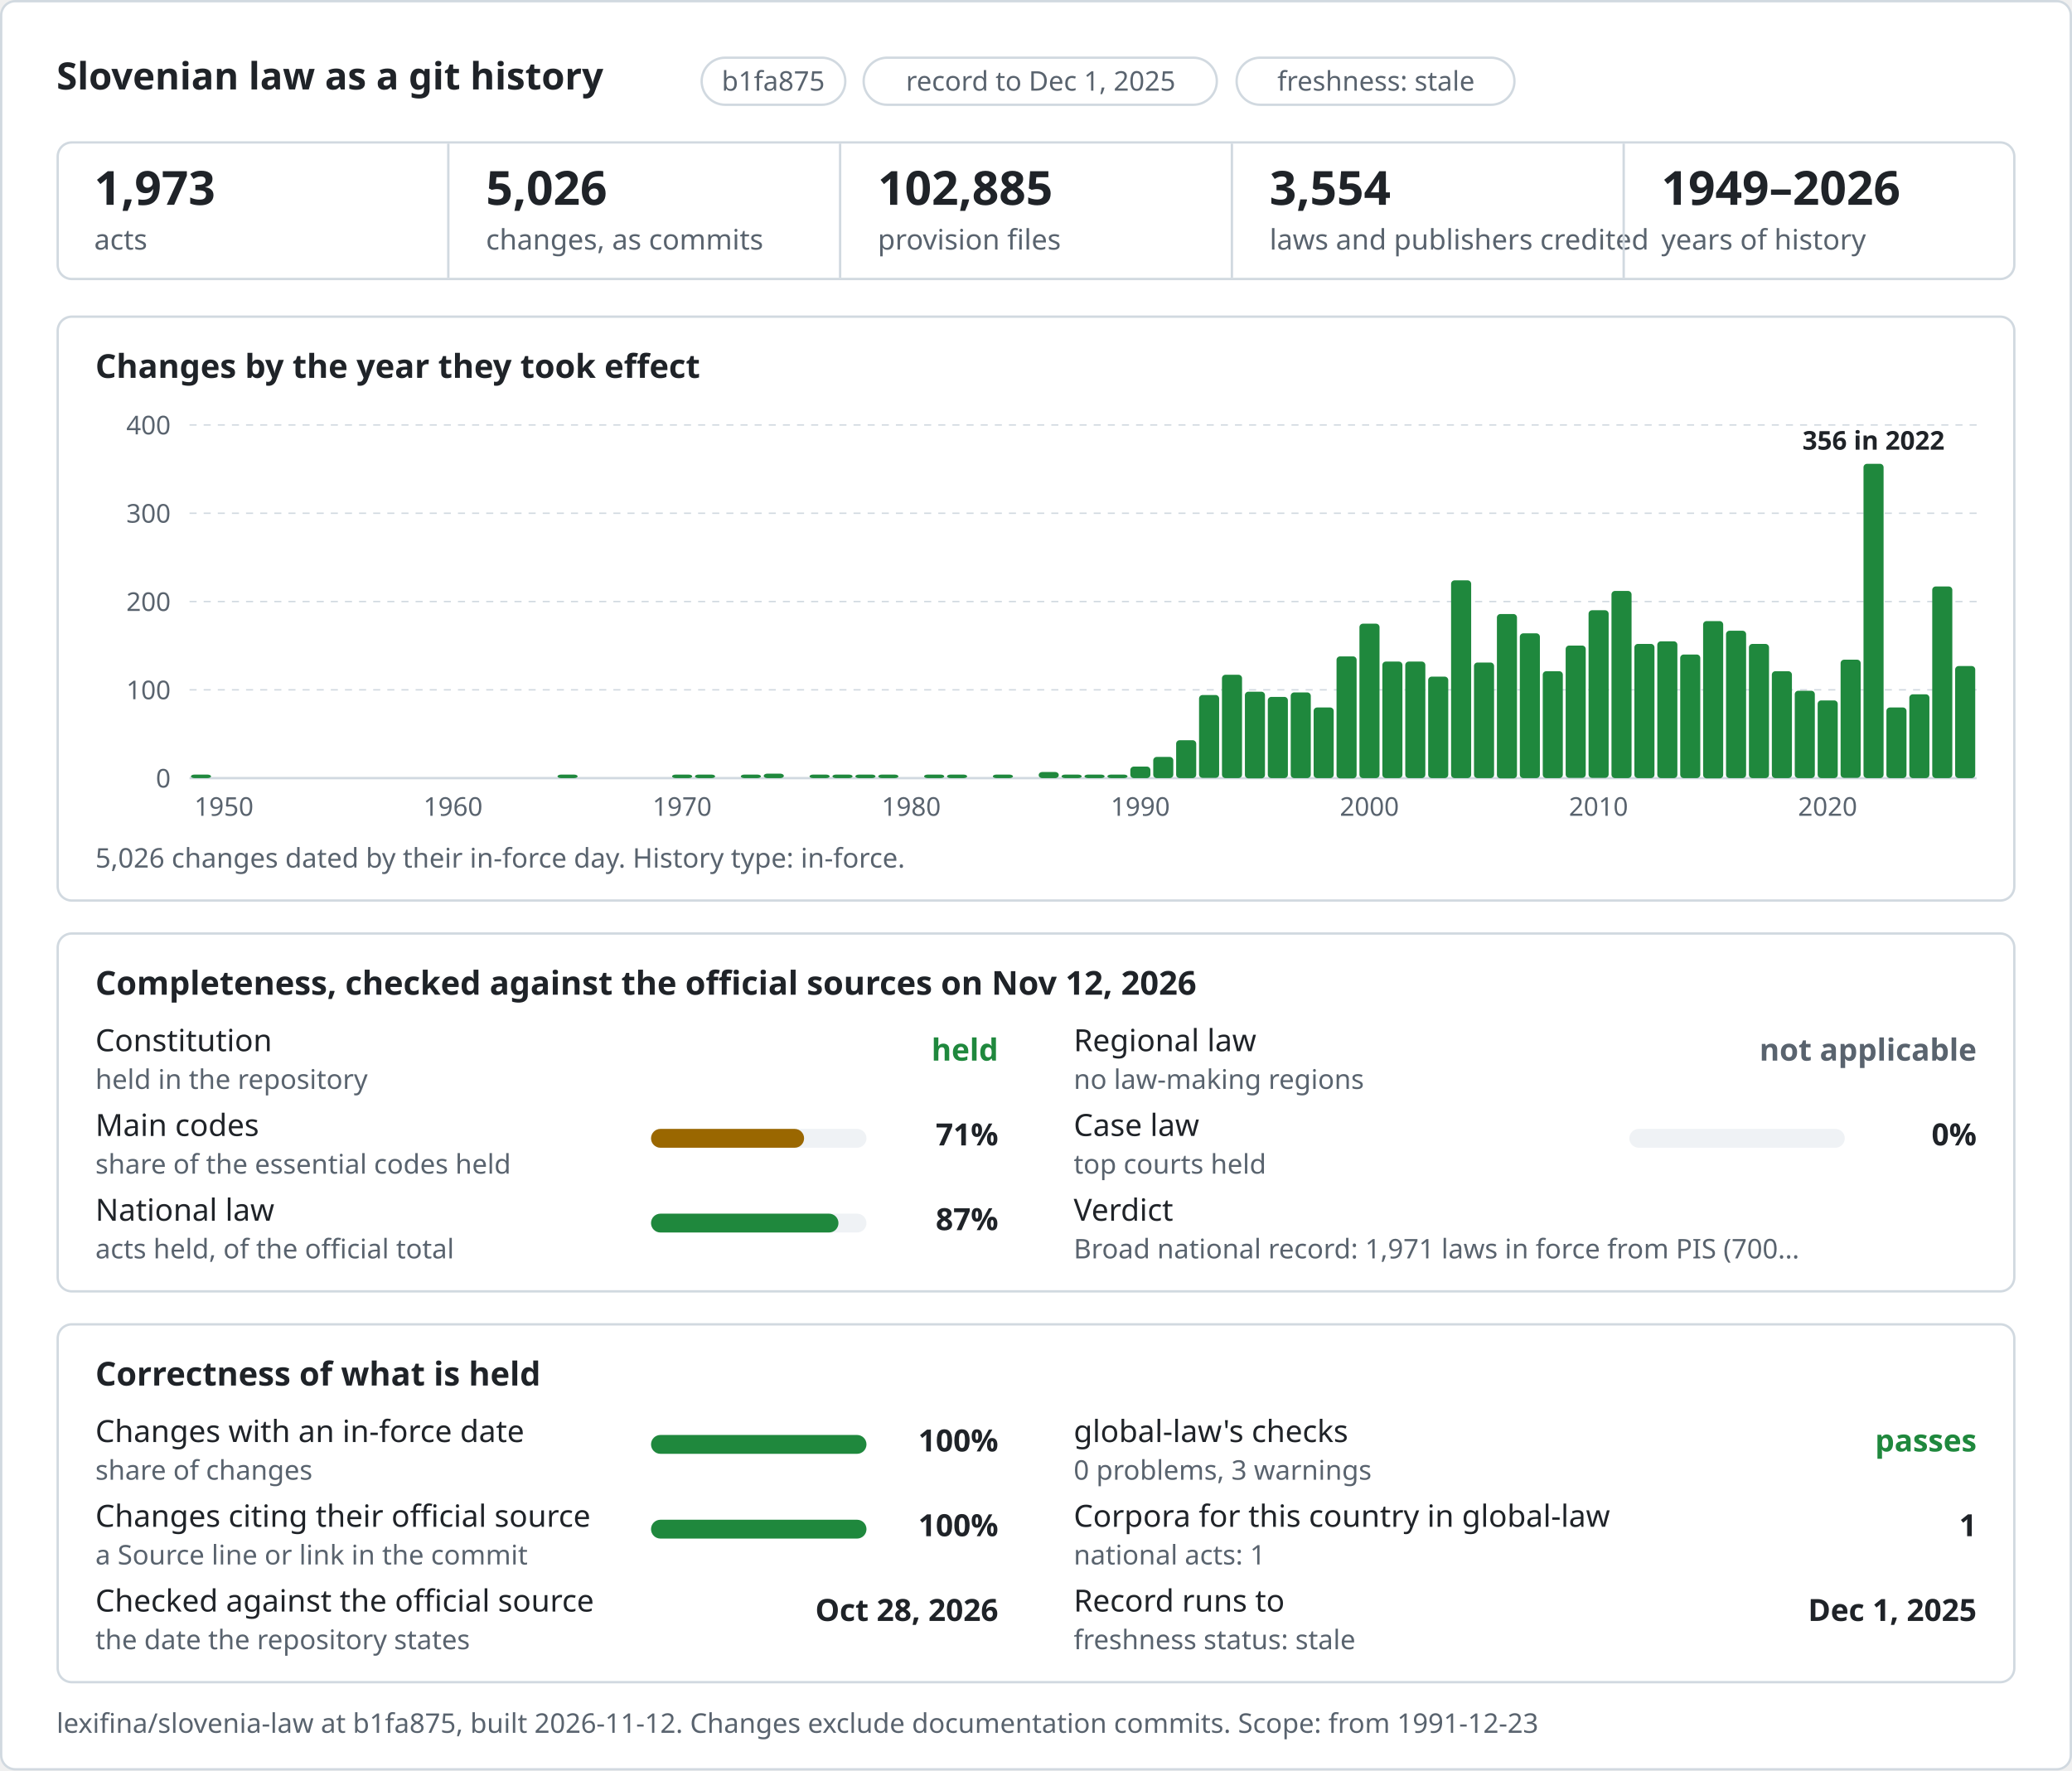
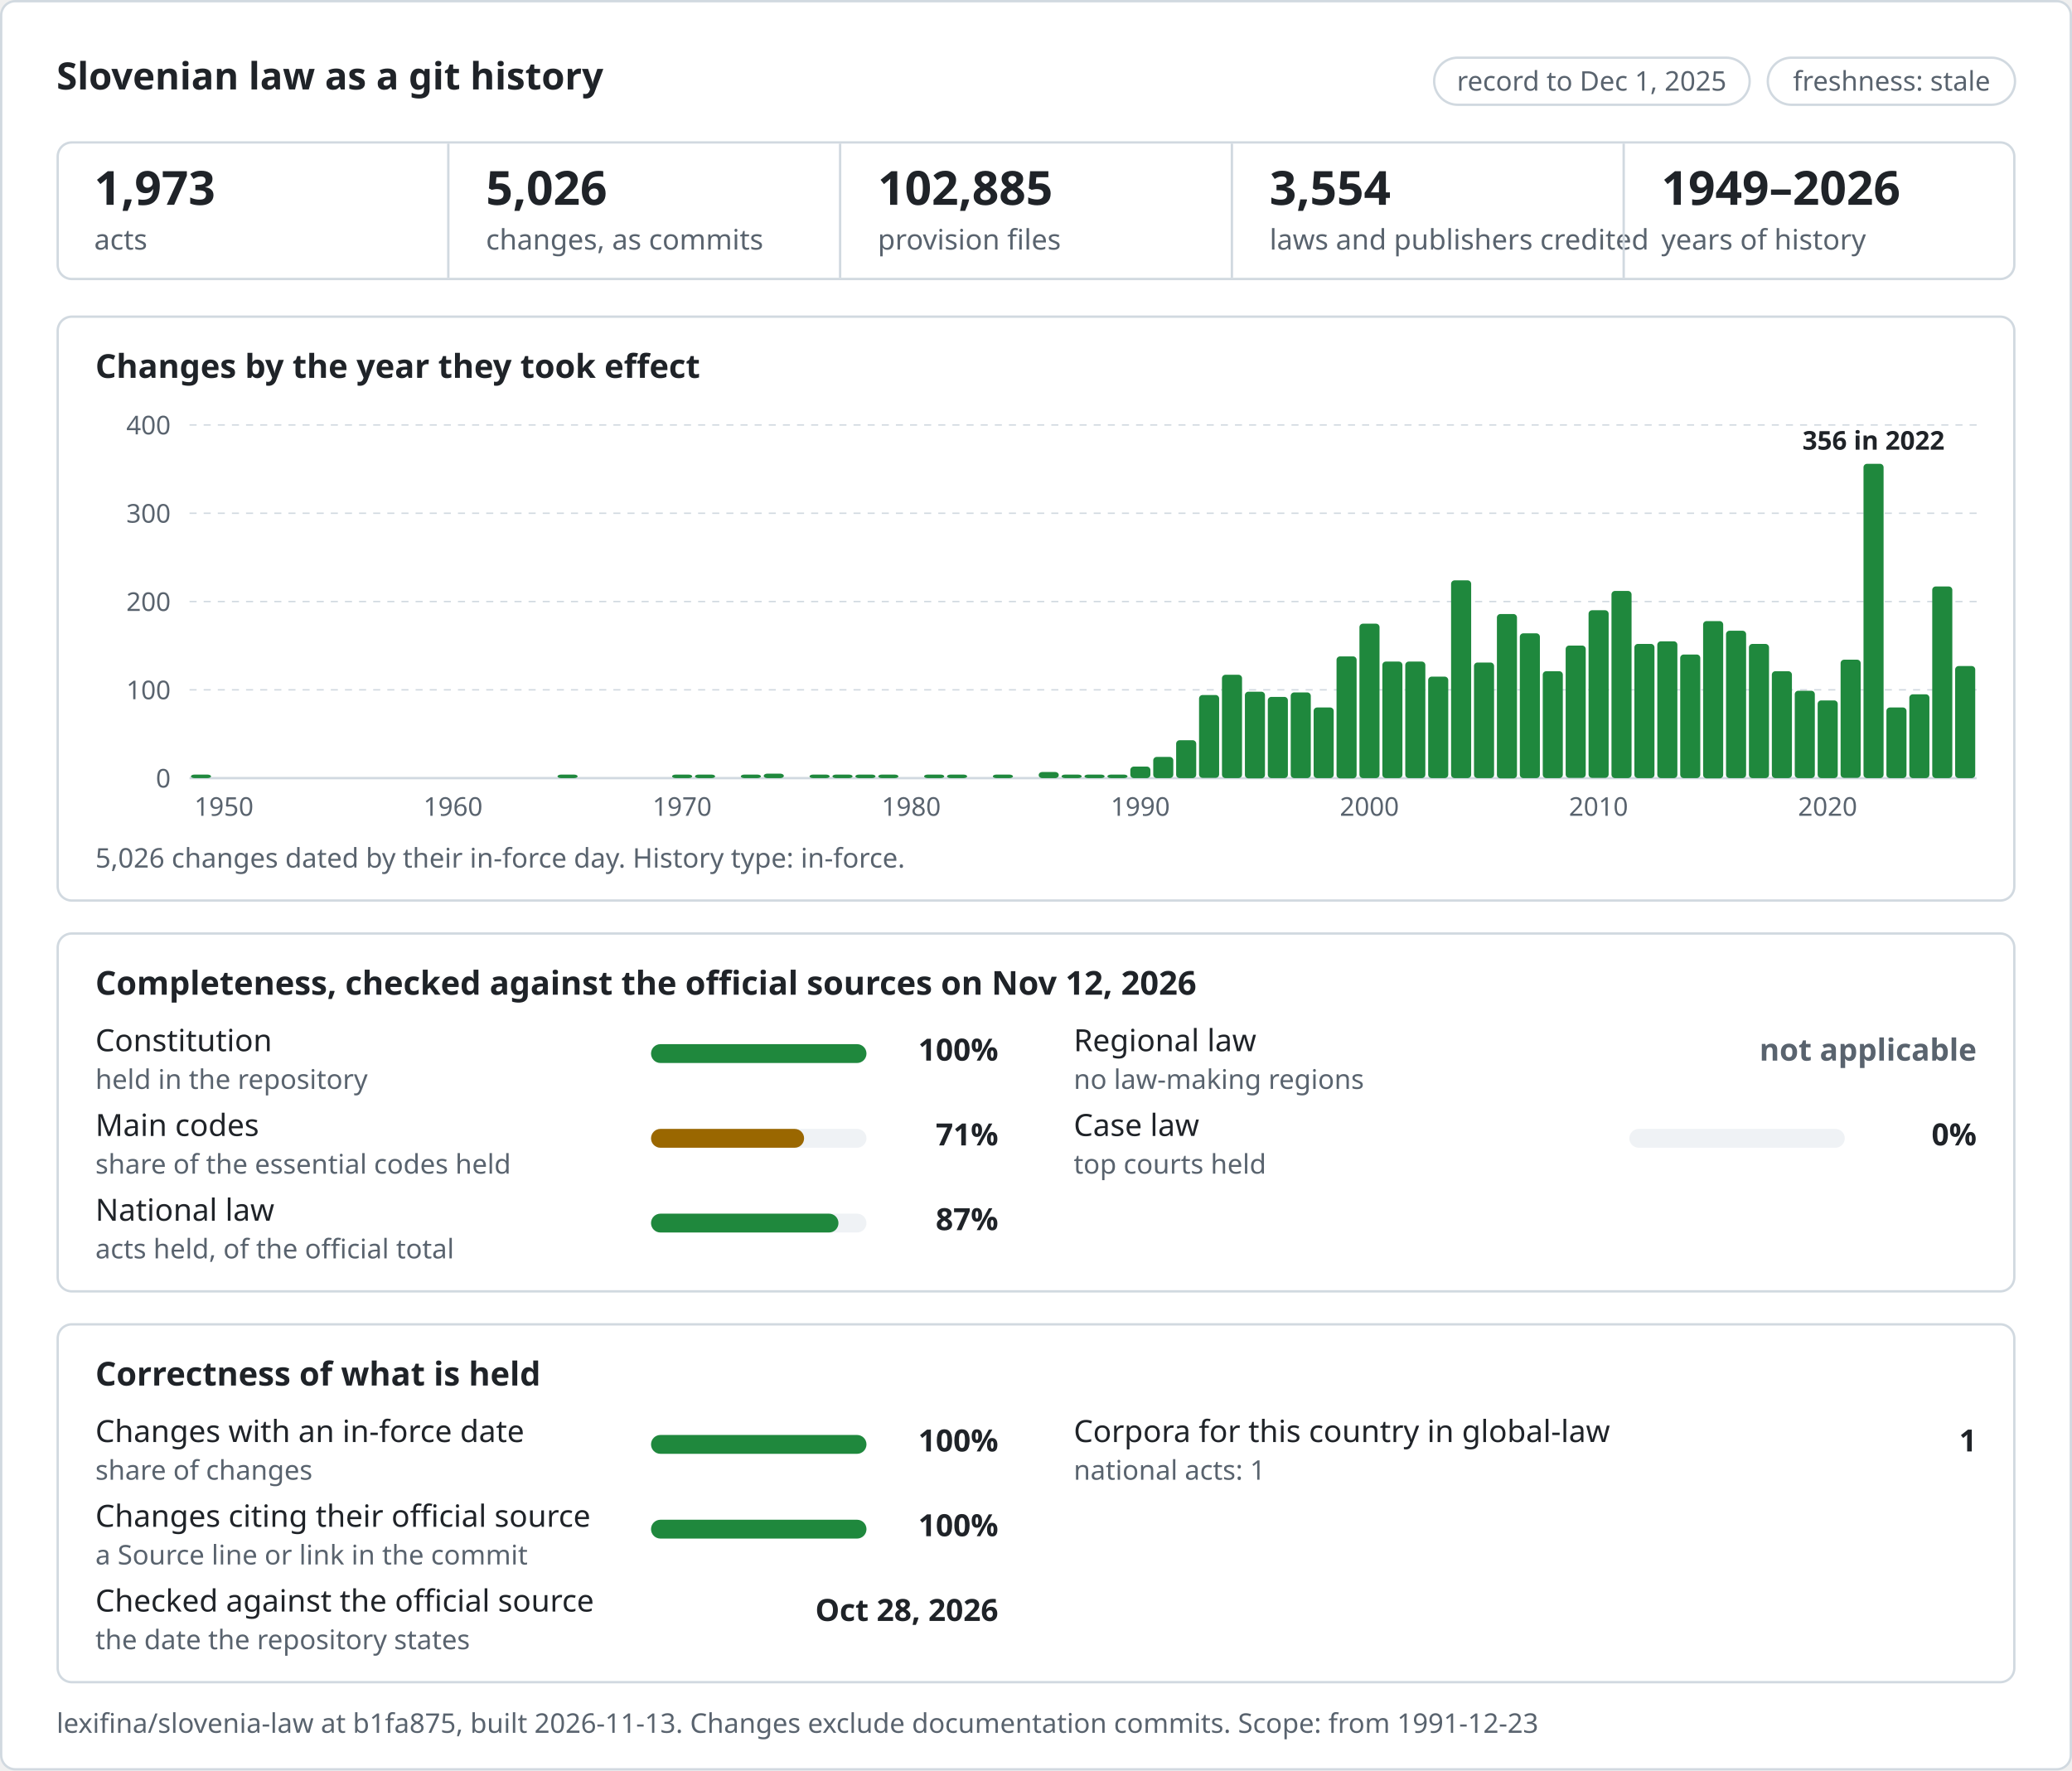
<svg xmlns="http://www.w3.org/2000/svg" width="880" height="752" viewBox="0 0 880 752" font-family="-apple-system,BlinkMacSystemFont,Segoe UI,Noto Sans,Helvetica,Arial,sans-serif">
  <rect x="0.5" y="0.5" width="879" height="751" rx="6" fill="#ffffff" stroke="#d1d9e0" />
  <text x="24" y="38" font-size="16" font-weight="600" fill="#1f2328">Slovenian law as a git history</text>
-   <rect x="298.0" y="24.5" width="61" height="20" rx="10" fill="none" stroke="#d1d9e0" />
-   <text x="328.4" y="38.5" font-size="11.5" font-weight="500" text-anchor="middle" fill="#59636e">b1fa875</text>
-   <rect x="366.8" y="24.5" width="150" height="20" rx="10" fill="none" stroke="#d1d9e0" />
-   <text x="442.0" y="38.5" font-size="11.5" font-weight="500" text-anchor="middle" fill="#59636e">record to Dec 1, 2025</text>
-   <rect x="525.2" y="24.5" width="118" height="20" rx="10" fill="none" stroke="#d1d9e0" />
-   <text x="584.4" y="38.5" font-size="11.5" font-weight="500" text-anchor="middle" fill="#59636e">freshness: stale</text>
+   <rect x="609.1" y="24.5" width="134" height="20" rx="10" fill="none" stroke="#d1d9e0" />
+   <text x="676.0" y="38.5" font-size="11.5" font-weight="500" text-anchor="middle" fill="#59636e">record to Dec 1, 2025</text>
+   <rect x="750.8" y="24.5" width="105" height="20" rx="10" fill="none" stroke="#d1d9e0" />
+   <text x="803.4" y="38.5" font-size="11.5" font-weight="500" text-anchor="middle" fill="#59636e">freshness: stale</text>
  <rect x="24.5" y="60.5" width="831" height="58" rx="6" fill="#ffffff" stroke="#d1d9e0" />
  <text x="40.0" y="87" font-size="20" font-weight="600" fill="#1f2328">1,973</text>
  <text x="40.0" y="106" font-size="12" fill="#59636e">acts</text>
  <line x1="190.4" y1="61" x2="190.4" y2="118" stroke="#d1d9e0" />
  <text x="206.4" y="87" font-size="20" font-weight="600" fill="#1f2328">5,026</text>
  <text x="206.4" y="106" font-size="12" fill="#59636e">changes, as commits</text>
  <line x1="356.8" y1="61" x2="356.8" y2="118" stroke="#d1d9e0" />
  <text x="372.8" y="87" font-size="20" font-weight="600" fill="#1f2328">102,885</text>
  <text x="372.8" y="106" font-size="12" fill="#59636e">provision files</text>
  <line x1="523.2" y1="61" x2="523.2" y2="118" stroke="#d1d9e0" />
  <text x="539.2" y="87" font-size="20" font-weight="600" fill="#1f2328">3,554</text>
-   <text x="539.2" y="106" font-size="12" fill="#59636e">laws and publishers credited</text>
+   <text x="539.2" y="106" font-size="12" fill="#59636e" textLength="142" lengthAdjust="spacingAndGlyphs">laws and publishers credited</text>
  <line x1="689.6" y1="61" x2="689.6" y2="118" stroke="#d1d9e0" />
  <text x="705.6" y="87" font-size="20" font-weight="600" fill="#1f2328">1949–2026</text>
  <text x="705.6" y="106" font-size="12" fill="#59636e">years of history</text>
  <rect x="24.5" y="134.5" width="831" height="248" rx="6" fill="#ffffff" stroke="#d1d9e0" />
  <text x="40.5" y="160.5" font-size="14" font-weight="600" fill="#1f2328">Changes by the year they took effect</text>
  <line x1="80.5" y1="330.5" x2="839.5" y2="330.5" stroke="#d1d9e0" stroke-width="1" />
  <text x="72.5" y="334.5" font-size="11" text-anchor="end" fill="#59636e">0</text>
  <line x1="80.5" y1="293.0" x2="839.5" y2="293.0" stroke="#d1d9e0" stroke-width="0.6" stroke-dasharray="3 3" />
  <text x="72.5" y="297.0" font-size="11" text-anchor="end" fill="#59636e">100</text>
  <line x1="80.5" y1="255.5" x2="839.5" y2="255.5" stroke="#d1d9e0" stroke-width="0.6" stroke-dasharray="3 3" />
  <text x="72.5" y="259.5" font-size="11" text-anchor="end" fill="#59636e">200</text>
  <line x1="80.5" y1="218.0" x2="839.5" y2="218.0" stroke="#d1d9e0" stroke-width="0.6" stroke-dasharray="3 3" />
  <text x="72.5" y="222.0" font-size="11" text-anchor="end" fill="#59636e">300</text>
  <line x1="80.5" y1="180.5" x2="839.5" y2="180.5" stroke="#d1d9e0" stroke-width="0.6" stroke-dasharray="3 3" />
  <text x="72.5" y="184.5" font-size="11" text-anchor="end" fill="#59636e">400</text>
  <rect x="81.10" y="329.0" width="8.53" height="1.5" rx="1.5" fill="#1f883d" />
  <text x="95.1" y="346.5" font-size="11" text-anchor="middle" fill="#59636e">1950</text>
  <text x="192.4" y="346.5" font-size="11" text-anchor="middle" fill="#59636e">1960</text>
  <rect x="236.79" y="329.0" width="8.53" height="1.5" rx="1.5" fill="#1f883d" />
  <rect x="285.45" y="329.0" width="8.53" height="1.5" rx="1.5" fill="#1f883d" />
  <text x="289.7" y="346.5" font-size="11" text-anchor="middle" fill="#59636e">1970</text>
  <rect x="295.18" y="329.0" width="8.53" height="1.5" rx="1.5" fill="#1f883d" />
  <rect x="314.64" y="329.0" width="8.53" height="1.5" rx="1.5" fill="#1f883d" />
  <rect x="324.37" y="328.6" width="8.53" height="1.9" rx="1.5" fill="#1f883d" />
  <rect x="343.83" y="329.0" width="8.53" height="1.5" rx="1.5" fill="#1f883d" />
  <rect x="353.56" y="329.0" width="8.53" height="1.5" rx="1.5" fill="#1f883d" />
  <rect x="363.29" y="329.0" width="8.53" height="1.5" rx="1.5" fill="#1f883d" />
  <rect x="373.02" y="329.0" width="8.53" height="1.5" rx="1.5" fill="#1f883d" />
  <text x="387.0" y="346.5" font-size="11" text-anchor="middle" fill="#59636e">1980</text>
  <rect x="392.48" y="329.0" width="8.53" height="1.5" rx="1.5" fill="#1f883d" />
  <rect x="402.22" y="329.0" width="8.53" height="1.5" rx="1.5" fill="#1f883d" />
  <rect x="421.68" y="329.0" width="8.53" height="1.5" rx="1.5" fill="#1f883d" />
  <rect x="441.14" y="327.9" width="8.53" height="2.6" rx="1.5" fill="#1f883d" />
  <rect x="450.87" y="329.0" width="8.53" height="1.5" rx="1.5" fill="#1f883d" />
  <rect x="460.60" y="329.0" width="8.53" height="1.5" rx="1.5" fill="#1f883d" />
  <rect x="470.33" y="329.0" width="8.53" height="1.5" rx="1.5" fill="#1f883d" />
  <rect x="480.06" y="325.6" width="8.53" height="4.9" rx="1.5" fill="#1f883d" />
  <text x="484.3" y="346.5" font-size="11" text-anchor="middle" fill="#59636e">1990</text>
  <rect x="489.79" y="321.5" width="8.53" height="9.0" rx="1.5" fill="#1f883d" />
  <rect x="499.52" y="314.4" width="8.53" height="16.1" rx="1.5" fill="#1f883d" />
  <rect x="509.25" y="295.2" width="8.53" height="35.2" rx="1.5" fill="#1f883d" />
  <rect x="518.98" y="286.6" width="8.53" height="43.9" rx="1.5" fill="#1f883d" />
  <rect x="528.72" y="293.8" width="8.53" height="36.8" rx="1.5" fill="#1f883d" />
  <rect x="538.45" y="296.0" width="8.53" height="34.5" rx="1.5" fill="#1f883d" />
  <rect x="548.18" y="294.1" width="8.53" height="36.4" rx="1.5" fill="#1f883d" />
  <rect x="557.91" y="300.5" width="8.53" height="30.0" rx="1.5" fill="#1f883d" />
  <rect x="567.64" y="278.8" width="8.53" height="51.8" rx="1.5" fill="#1f883d" />
  <rect x="577.37" y="264.9" width="8.53" height="65.6" rx="1.5" fill="#1f883d" />
  <text x="581.6" y="346.5" font-size="11" text-anchor="middle" fill="#59636e">2000</text>
  <rect x="587.10" y="281.0" width="8.53" height="49.5" rx="1.5" fill="#1f883d" />
  <rect x="596.83" y="281.0" width="8.53" height="49.5" rx="1.5" fill="#1f883d" />
  <rect x="606.56" y="287.4" width="8.53" height="43.1" rx="1.5" fill="#1f883d" />
  <rect x="616.29" y="246.5" width="8.53" height="84.0" rx="1.5" fill="#1f883d" />
  <rect x="626.02" y="281.4" width="8.53" height="49.1" rx="1.5" fill="#1f883d" />
  <rect x="635.75" y="260.8" width="8.53" height="69.8" rx="1.5" fill="#1f883d" />
  <rect x="645.48" y="269.0" width="8.53" height="61.5" rx="1.5" fill="#1f883d" />
  <rect x="655.22" y="285.1" width="8.53" height="45.4" rx="1.5" fill="#1f883d" />
  <rect x="664.95" y="274.2" width="8.53" height="56.2" rx="1.5" fill="#1f883d" />
  <rect x="674.68" y="259.2" width="8.53" height="71.2" rx="1.5" fill="#1f883d" />
  <text x="678.9" y="346.5" font-size="11" text-anchor="middle" fill="#59636e">2010</text>
  <rect x="684.41" y="251.0" width="8.53" height="79.5" rx="1.5" fill="#1f883d" />
  <rect x="694.14" y="273.5" width="8.53" height="57.0" rx="1.5" fill="#1f883d" />
  <rect x="703.87" y="272.4" width="8.53" height="58.1" rx="1.5" fill="#1f883d" />
  <rect x="713.60" y="278.0" width="8.53" height="52.5" rx="1.5" fill="#1f883d" />
  <rect x="723.33" y="263.8" width="8.53" height="66.8" rx="1.5" fill="#1f883d" />
  <rect x="733.06" y="267.9" width="8.53" height="62.6" rx="1.5" fill="#1f883d" />
  <rect x="742.79" y="273.5" width="8.53" height="57.0" rx="1.5" fill="#1f883d" />
  <rect x="752.52" y="285.1" width="8.53" height="45.4" rx="1.5" fill="#1f883d" />
  <rect x="762.25" y="293.4" width="8.53" height="37.1" rx="1.5" fill="#1f883d" />
  <rect x="771.98" y="297.5" width="8.53" height="33.0" rx="1.5" fill="#1f883d" />
  <text x="776.2" y="346.5" font-size="11" text-anchor="middle" fill="#59636e">2020</text>
  <rect x="781.72" y="280.2" width="8.53" height="50.2" rx="1.5" fill="#1f883d" />
  <rect x="791.45" y="197.0" width="8.53" height="133.5" rx="1.5" fill="#1f883d" />
  <text x="795.7" y="191.0" font-size="11" font-weight="600" text-anchor="middle" fill="#1f2328">356 in 2022</text>
  <rect x="801.18" y="300.5" width="8.53" height="30.0" rx="1.5" fill="#1f883d" />
  <rect x="810.91" y="294.9" width="8.53" height="35.6" rx="1.5" fill="#1f883d" />
  <rect x="820.64" y="249.1" width="8.53" height="81.4" rx="1.5" fill="#1f883d" />
  <rect x="830.37" y="282.9" width="8.53" height="47.6" rx="1.5" fill="#1f883d" />
  <text x="40.5" y="368.5" font-size="11.5" fill="#59636e">5,026 changes dated by their in-force day. History type: in-force.</text>
  <rect x="24.5" y="396.5" width="831" height="152" rx="6" fill="#ffffff" stroke="#d1d9e0" />
  <text x="40.5" y="422.5" font-size="14" font-weight="600" fill="#1f2328">Completeness, checked against the official sources on Nov 12, 2026</text>
  <text x="40.5" y="446.5" font-size="13" fill="#1f2328">Constitution</text>
  <text x="40.5" y="462.5" font-size="11.5" fill="#59636e">held in the repository</text>
-   <text x="424.0" y="450.5" font-size="13" font-weight="600" text-anchor="end" fill="#1f883d">held</text>
+   <g>
+     <rect x="276.5" y="443.5" width="91.5" height="8" rx="4" fill="#eff2f5" />
+     <rect x="276.5" y="443.5" width="91.5" height="8" rx="4" fill="#1f883d" />
+   </g>
+   <text x="424.0" y="450.5" font-size="13" font-weight="600" text-anchor="end" fill="#1f2328">100%</text>
  <text x="40.5" y="482.5" font-size="13" fill="#1f2328">Main codes</text>
  <text x="40.5" y="498.5" font-size="11.5" fill="#59636e">share of the essential codes held</text>
  <g>
    <rect x="276.5" y="479.5" width="91.5" height="8" rx="4" fill="#eff2f5" />
    <rect x="276.5" y="479.5" width="65.0" height="8" rx="4" fill="#9a6700" />
  </g>
  <text x="424.0" y="486.5" font-size="13" font-weight="600" text-anchor="end" fill="#1f2328">71%</text>
  <text x="40.5" y="518.5" font-size="13" fill="#1f2328">National law</text>
  <text x="40.5" y="534.5" font-size="11.5" fill="#59636e">acts held, of the official total</text>
  <g>
    <rect x="276.5" y="515.5" width="91.5" height="8" rx="4" fill="#eff2f5" />
    <rect x="276.5" y="515.5" width="79.6" height="8" rx="4" fill="#1f883d" />
  </g>
  <text x="424.0" y="522.5" font-size="13" font-weight="600" text-anchor="end" fill="#1f2328">87%</text>
  <text x="456.0" y="446.5" font-size="13" fill="#1f2328">Regional law</text>
  <text x="456.0" y="462.5" font-size="11.5" fill="#59636e">no law-making regions</text>
  <text x="839.5" y="450.5" font-size="13" font-weight="600" text-anchor="end" fill="#59636e">not applicable</text>
  <text x="456.0" y="482.5" font-size="13" fill="#1f2328">Case law</text>
  <text x="456.0" y="498.5" font-size="11.5" fill="#59636e">top courts held</text>
  <g>
    <rect x="692.0" y="479.5" width="91.5" height="8" rx="4" fill="#eff2f5" />
  </g>
  <text x="839.5" y="486.5" font-size="13" font-weight="600" text-anchor="end" fill="#1f2328">0%</text>
-   <text x="456.0" y="518.5" font-size="13" fill="#1f2328">Verdict</text>
-   <text x="456.0" y="534.5" font-size="11.5" fill="#59636e">Broad national record: 1,971 laws in force from PIS (700…</text>
-   <text x="839.5" y="522.5" font-size="13" font-weight="600" text-anchor="end" fill="#59636e" />
  <rect x="24.5" y="562.5" width="831" height="152" rx="6" fill="#ffffff" stroke="#d1d9e0" />
  <text x="40.5" y="588.5" font-size="14" font-weight="600" fill="#1f2328">Correctness of what is held</text>
  <text x="40.5" y="612.5" font-size="13" fill="#1f2328">Changes with an in-force date</text>
  <text x="40.5" y="628.5" font-size="11.5" fill="#59636e">share of changes</text>
  <g>
    <rect x="276.5" y="609.5" width="91.5" height="8" rx="4" fill="#eff2f5" />
    <rect x="276.5" y="609.5" width="91.5" height="8" rx="4" fill="#1f883d" />
  </g>
  <text x="424.0" y="616.5" font-size="13" font-weight="600" text-anchor="end" fill="#1f2328">100%</text>
  <text x="40.5" y="648.5" font-size="13" fill="#1f2328">Changes citing their official source</text>
  <text x="40.5" y="664.5" font-size="11.5" fill="#59636e">a Source line or link in the commit</text>
  <g>
    <rect x="276.5" y="645.5" width="91.5" height="8" rx="4" fill="#eff2f5" />
    <rect x="276.5" y="645.5" width="91.5" height="8" rx="4" fill="#1f883d" />
  </g>
  <text x="424.0" y="652.5" font-size="13" font-weight="600" text-anchor="end" fill="#1f2328">100%</text>
  <text x="40.5" y="684.5" font-size="13" fill="#1f2328">Checked against the official source</text>
  <text x="40.5" y="700.5" font-size="11.5" fill="#59636e">the date the repository states</text>
  <text x="424.0" y="688.5" font-size="13" font-weight="600" text-anchor="end" fill="#1f2328">Oct 28, 2026</text>
-   <text x="456.0" y="612.5" font-size="13" fill="#1f2328">global-law's checks</text>
-   <text x="456.0" y="628.5" font-size="11.5" fill="#59636e">0 problems, 3 warnings</text>
-   <text x="839.5" y="616.5" font-size="13" font-weight="600" text-anchor="end" fill="#1f883d">passes</text>
-   <text x="456.0" y="648.5" font-size="13" fill="#1f2328">Corpora for this country in global-law</text>
-   <text x="456.0" y="664.5" font-size="11.5" fill="#59636e">national acts: 1</text>
-   <text x="839.5" y="652.5" font-size="13" font-weight="600" text-anchor="end" fill="#1f2328">1</text>
-   <text x="456.0" y="684.5" font-size="13" fill="#1f2328">Record runs to</text>
-   <text x="456.0" y="700.5" font-size="11.5" fill="#59636e">freshness status: stale</text>
-   <text x="839.5" y="688.5" font-size="13" font-weight="600" text-anchor="end" fill="#1f2328">Dec 1, 2025</text>
-   <text x="24" y="736" font-size="11.5" fill="#59636e">lexifina/slovenia-law at b1fa875, built 2026-11-12. Changes exclude documentation commits. Scope: from 1991-12-23</text>
+   <text x="456.0" y="612.5" font-size="13" fill="#1f2328">Corpora for this country in global-law</text>
+   <text x="456.0" y="628.5" font-size="11.5" fill="#59636e">national acts: 1</text>
+   <text x="839.5" y="616.5" font-size="13" font-weight="600" text-anchor="end" fill="#1f2328">1</text>
+   <text x="24" y="736" font-size="11.5" fill="#59636e">lexifina/slovenia-law at b1fa875, built 2026-11-13. Changes exclude documentation commits. Scope: from 1991-12-23</text>
</svg>
